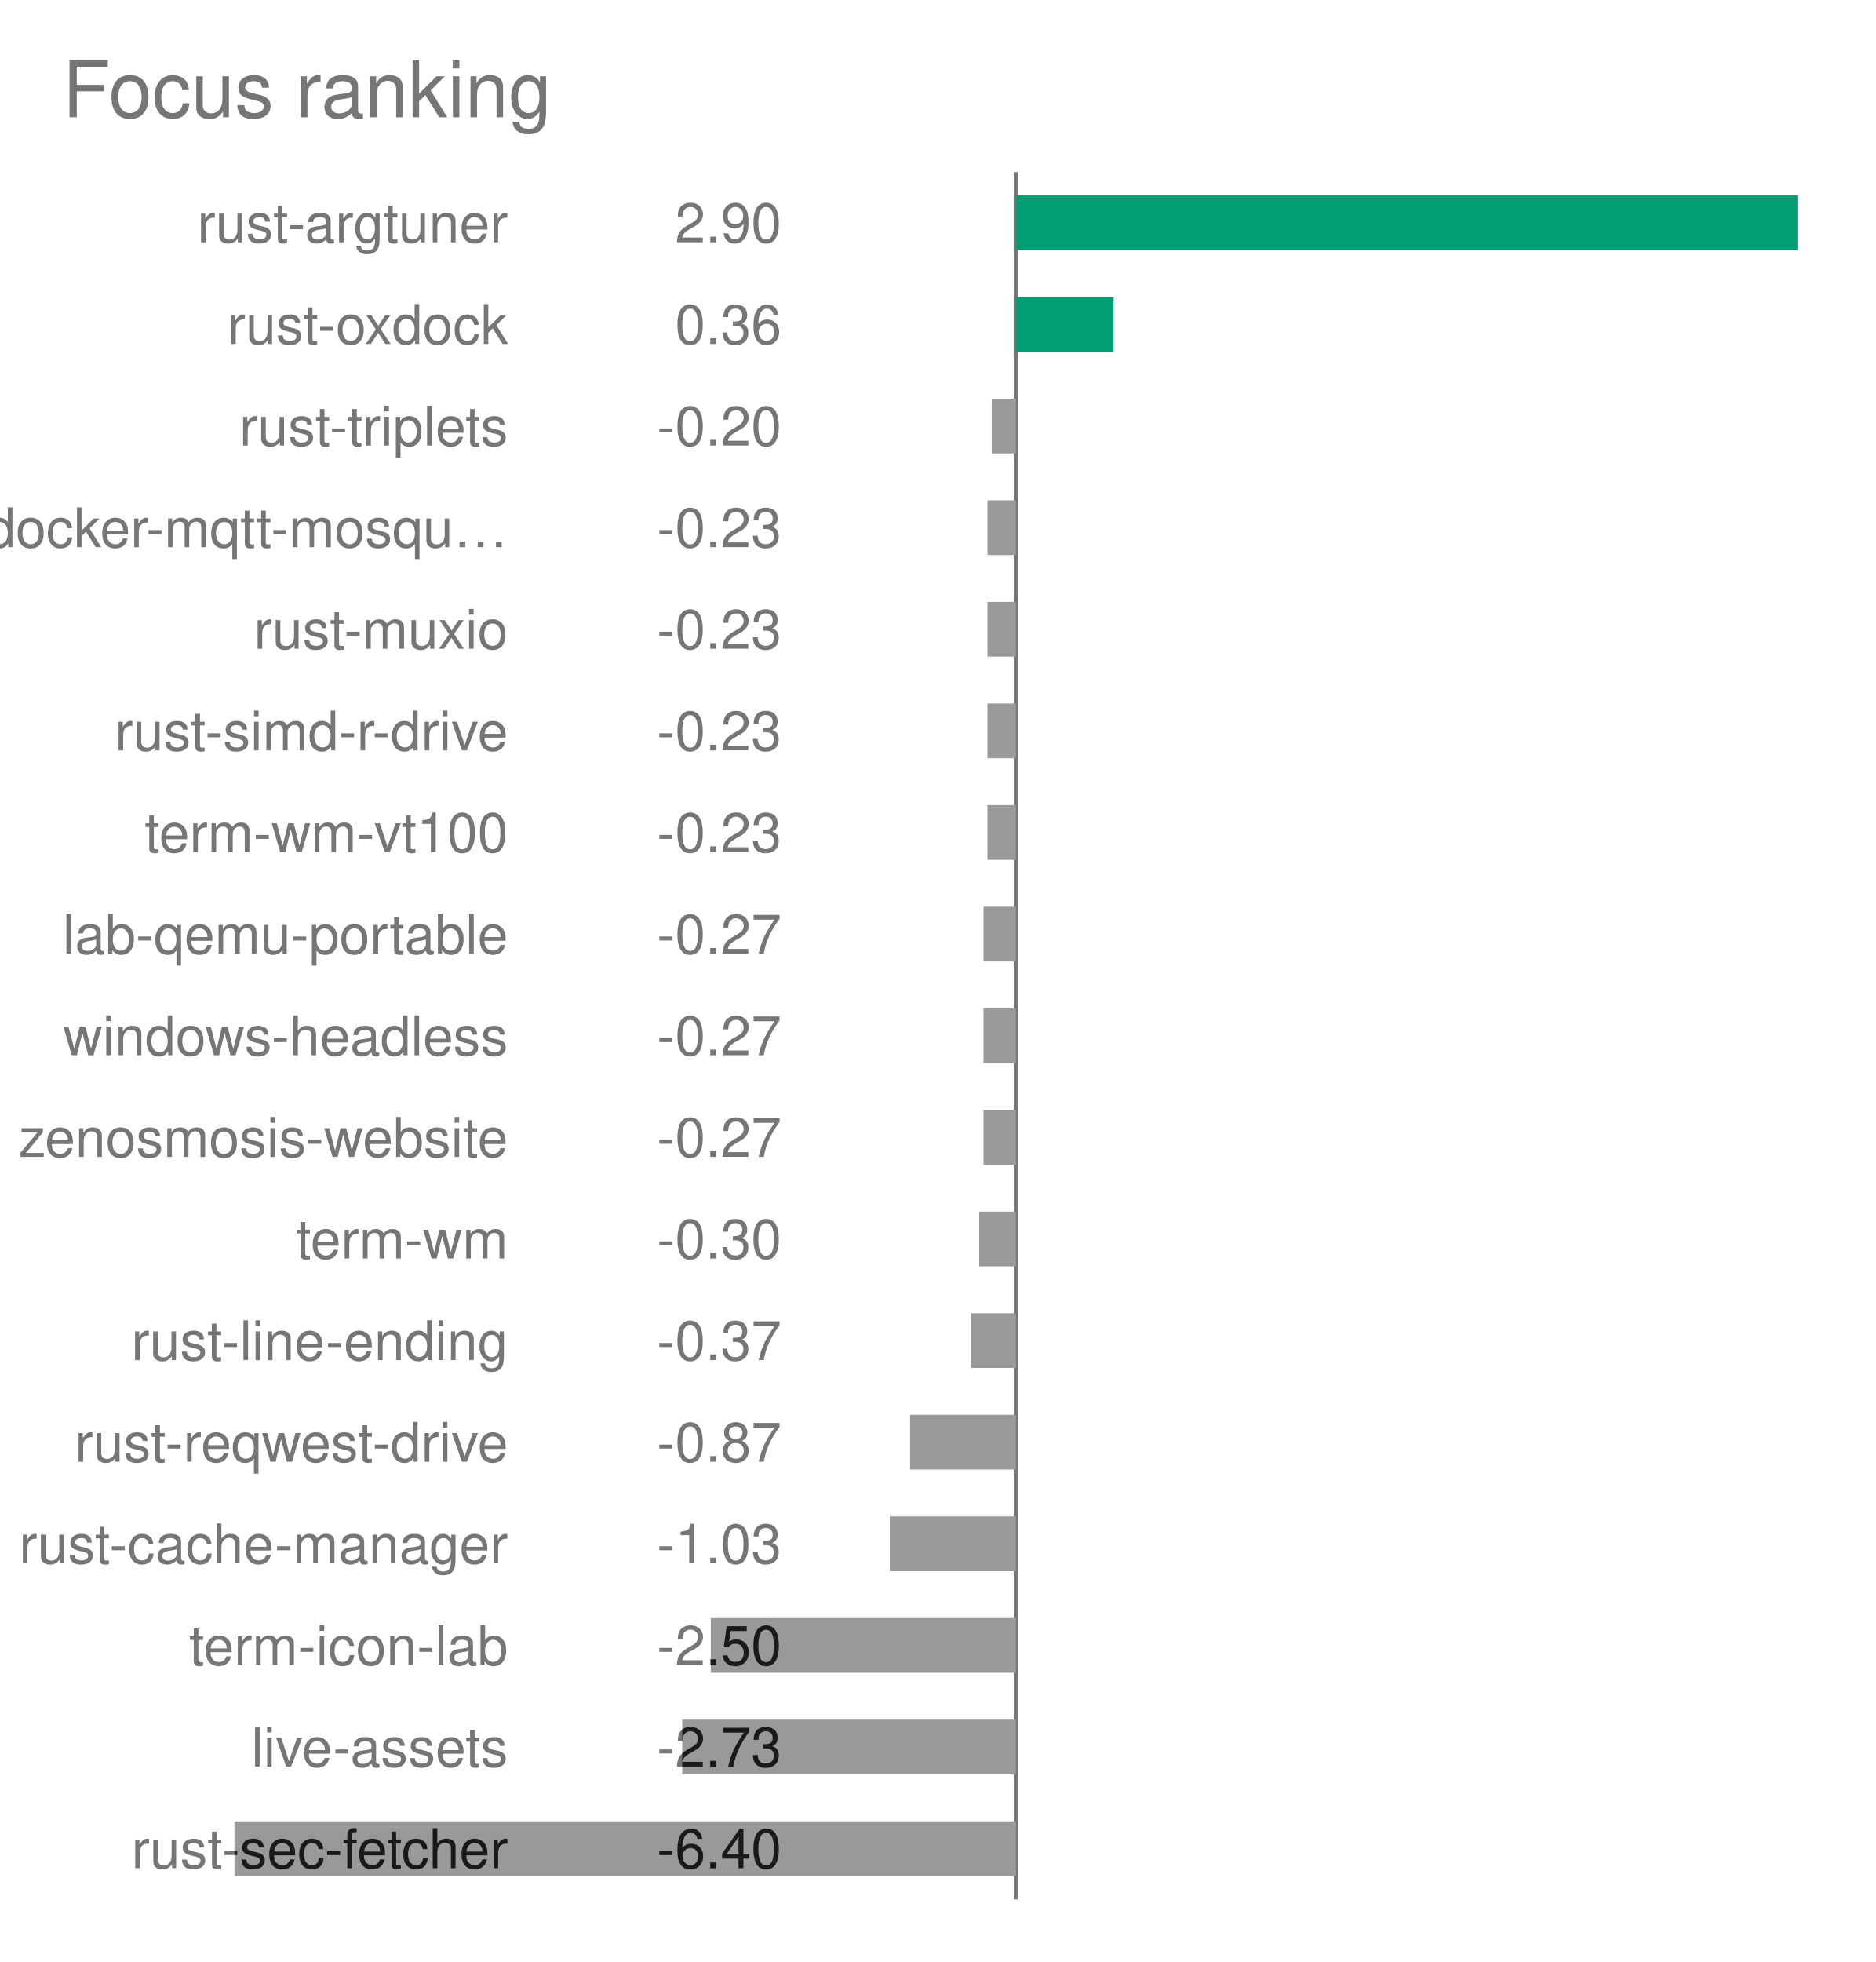
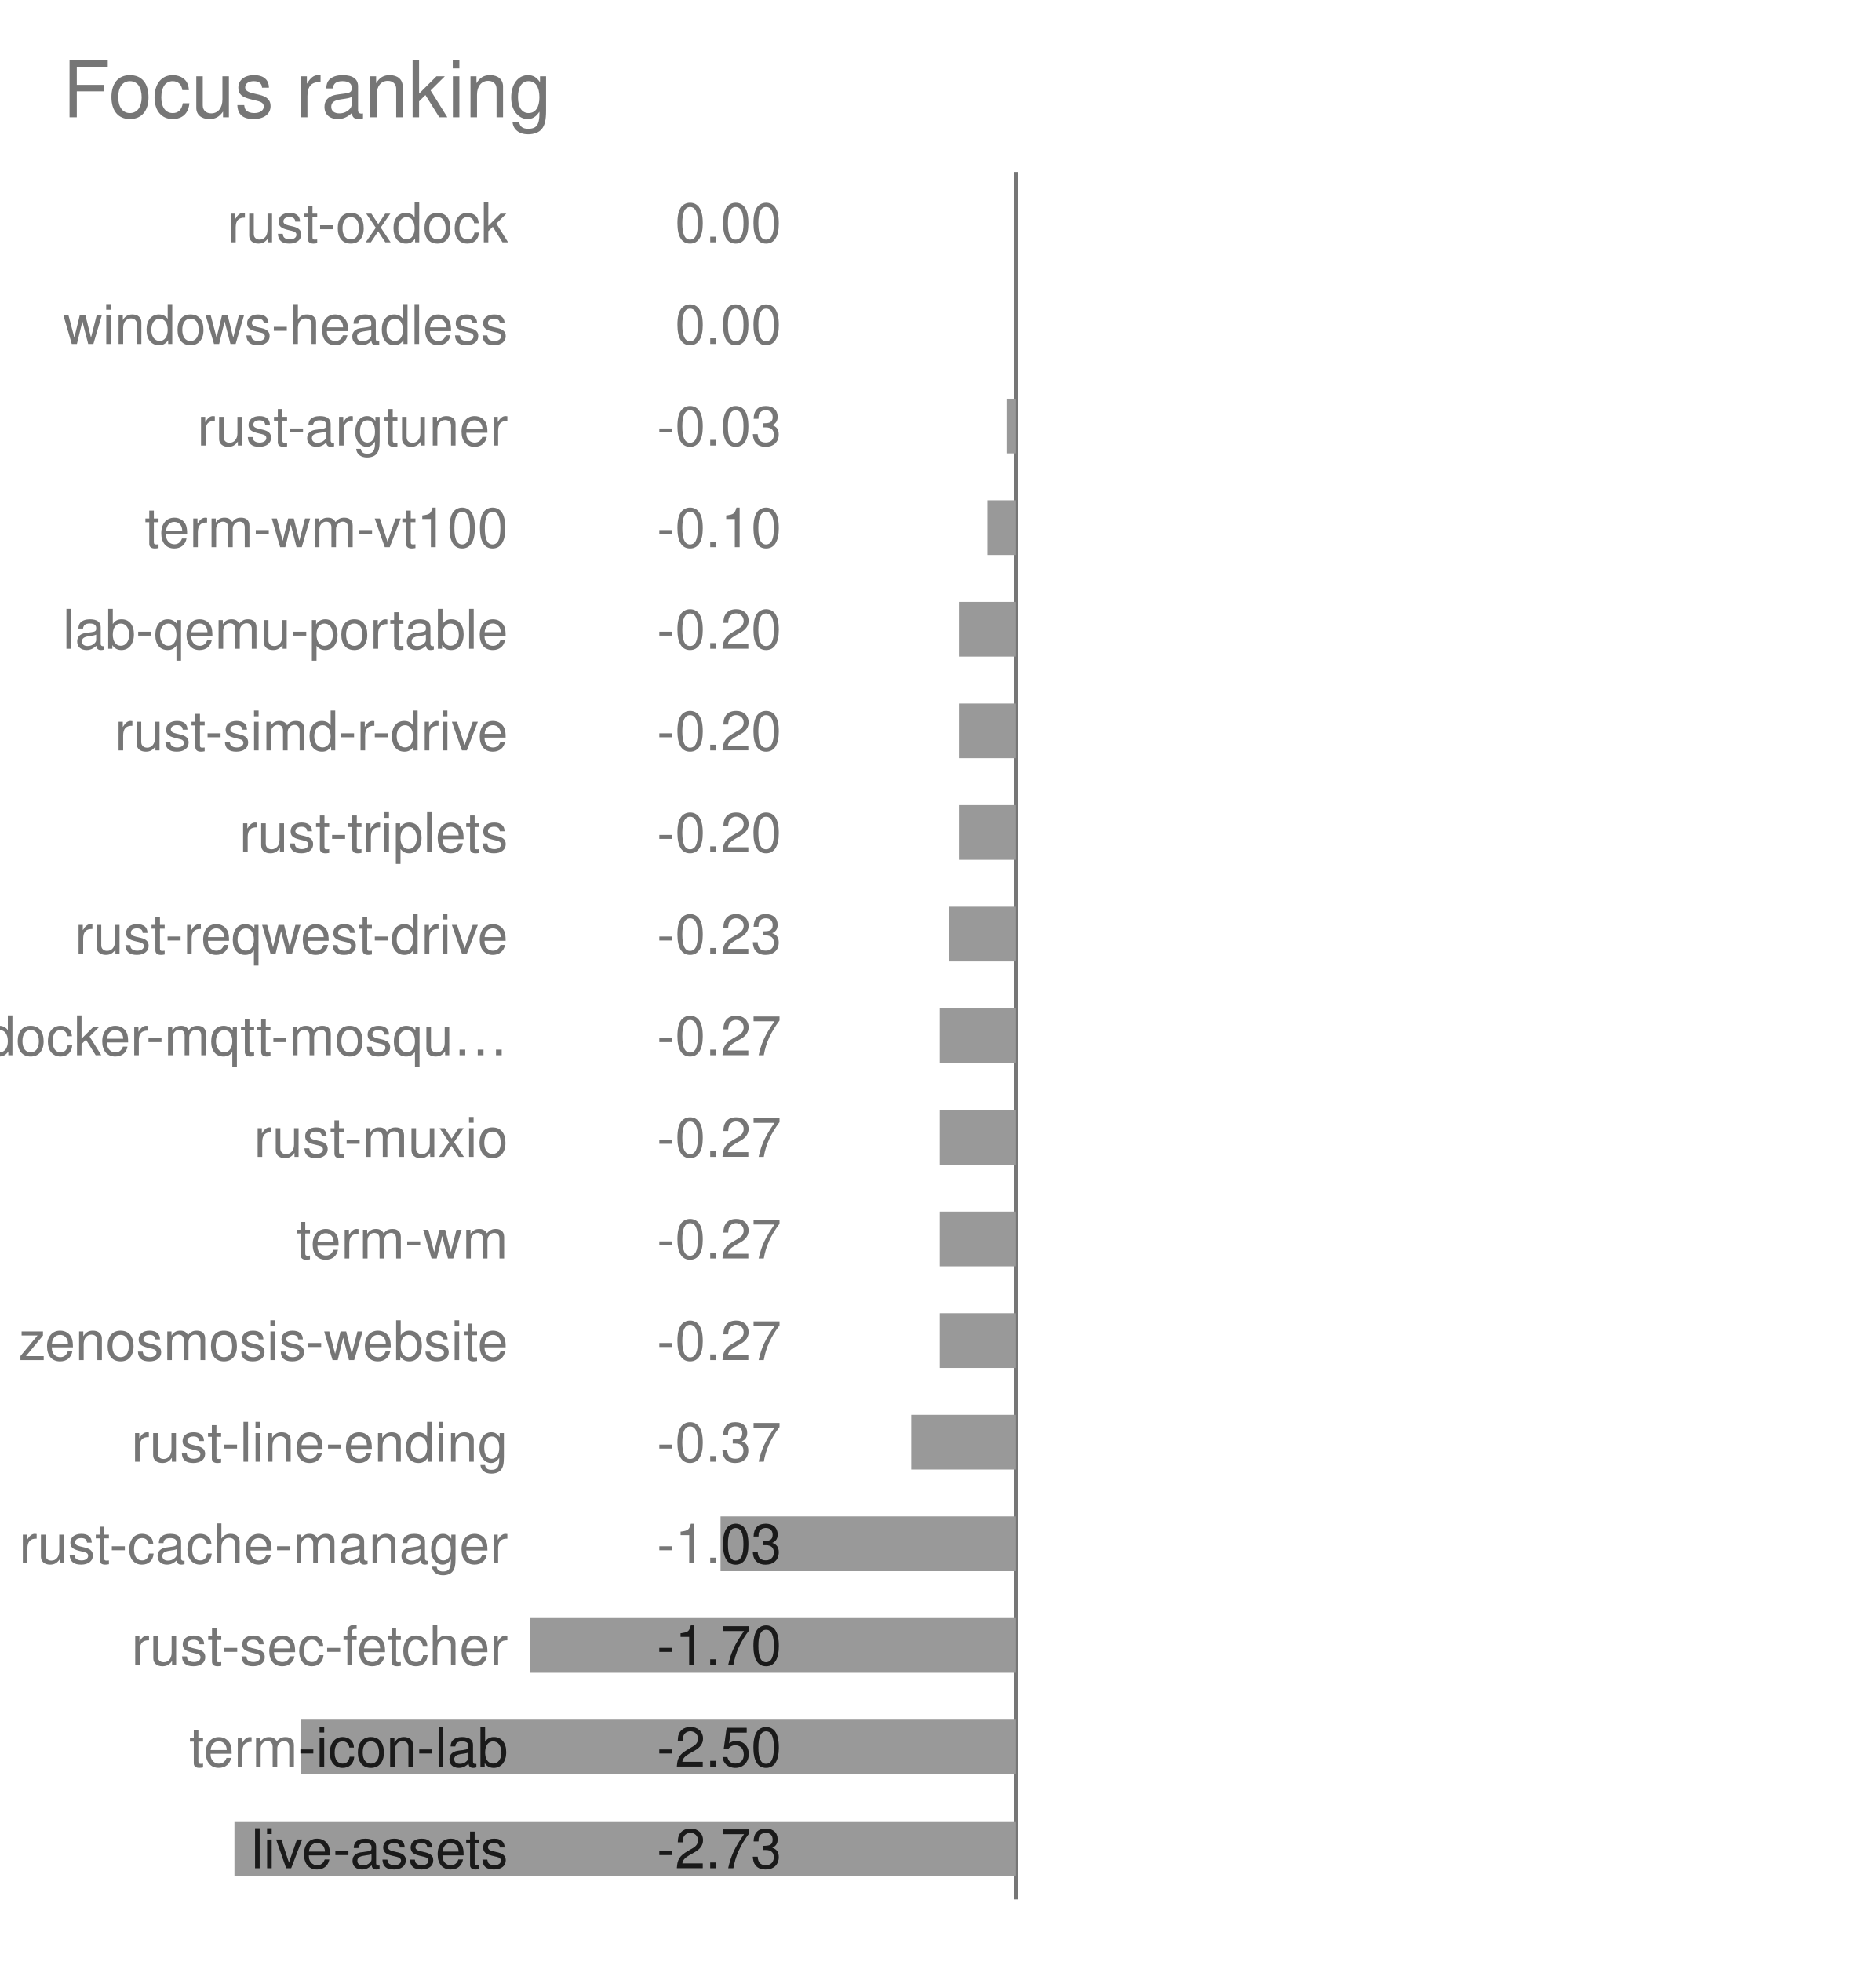
<svg xmlns="http://www.w3.org/2000/svg" viewBox="0 0 480.0 502.0" role="img" font-family="Helvetica, Arial, sans-serif">
  <text x="16" y="30" font-size="20" fill="#767676">Focus ranking</text>
  <line x1="260.0" y1="44.0" x2="260.0" y2="486.0" stroke="#767676" stroke-width="1" />
  <clipPath id="fc0">
-     <rect x="260.0" y="50.0" width="200.0" height="14" />
+     <rect x="260.0" y="50.0" width="0.0" height="14" />
  </clipPath>
-   <rect x="260.0" y="50.0" width="200.0" height="14" fill="#009E73" />
-   <text x="130.0" y="62.0" text-anchor="end" font-size="14" fill="#767676">rust-argtuner</text>
-   <text x="200.0" y="62.0" text-anchor="end" font-size="14" fill="#767676">2.90</text>
-   <text x="130.0" y="62.0" text-anchor="end" font-size="14" fill="#1a1a1a" clip-path="url(#fc0)">rust-argtuner</text>
-   <text x="200.0" y="62.0" text-anchor="end" font-size="14" fill="#1a1a1a" clip-path="url(#fc0)">2.90</text>
+   <rect x="260.0" y="50.0" width="0.0" height="14" fill="#009E73" />
+   <text x="130.0" y="62.0" text-anchor="end" font-size="14" fill="#767676">rust-oxdock</text>
+   <text x="200.0" y="62.0" text-anchor="end" font-size="14" fill="#767676">0.00</text>
+   <text x="130.0" y="62.0" text-anchor="end" font-size="14" fill="#1a1a1a" clip-path="url(#fc0)">rust-oxdock</text>
+   <text x="200.0" y="62.0" text-anchor="end" font-size="14" fill="#1a1a1a" clip-path="url(#fc0)">0.00</text>
  <clipPath id="fc1">
-     <rect x="260.0" y="76.0" width="25.0" height="14" />
+     <rect x="260.0" y="76.0" width="0.0" height="14" />
  </clipPath>
-   <rect x="260.0" y="76.0" width="25.0" height="14" fill="#009E73" />
-   <text x="130.0" y="88.0" text-anchor="end" font-size="14" fill="#767676">rust-oxdock</text>
-   <text x="200.0" y="88.0" text-anchor="end" font-size="14" fill="#767676">0.36</text>
-   <text x="130.0" y="88.0" text-anchor="end" font-size="14" fill="#1a1a1a" clip-path="url(#fc1)">rust-oxdock</text>
-   <text x="200.0" y="88.0" text-anchor="end" font-size="14" fill="#1a1a1a" clip-path="url(#fc1)">0.36</text>
+   <rect x="260.0" y="76.0" width="0.0" height="14" fill="#009E73" />
+   <text x="130.0" y="88.0" text-anchor="end" font-size="14" fill="#767676">windows-headless</text>
+   <text x="200.0" y="88.0" text-anchor="end" font-size="14" fill="#767676">0.00</text>
+   <text x="130.0" y="88.0" text-anchor="end" font-size="14" fill="#1a1a1a" clip-path="url(#fc1)">windows-headless</text>
+   <text x="200.0" y="88.0" text-anchor="end" font-size="14" fill="#1a1a1a" clip-path="url(#fc1)">0.00</text>
  <clipPath id="fc2">
-     <rect x="253.8" y="102.0" width="6.2" height="14" />
+     <rect x="257.6" y="102.0" width="2.4" height="14" />
  </clipPath>
-   <rect x="253.8" y="102.0" width="6.2" height="14" fill="#999999" />
-   <text x="130.0" y="114.0" text-anchor="end" font-size="14" fill="#767676">rust-triplets</text>
-   <text x="200.0" y="114.0" text-anchor="end" font-size="14" fill="#767676">-0.20</text>
-   <text x="130.0" y="114.0" text-anchor="end" font-size="14" fill="#1a1a1a" clip-path="url(#fc2)">rust-triplets</text>
-   <text x="200.0" y="114.0" text-anchor="end" font-size="14" fill="#1a1a1a" clip-path="url(#fc2)">-0.20</text>
+   <rect x="257.6" y="102.0" width="2.4" height="14" fill="#999999" />
+   <text x="130.0" y="114.0" text-anchor="end" font-size="14" fill="#767676">rust-argtuner</text>
+   <text x="200.0" y="114.0" text-anchor="end" font-size="14" fill="#767676">-0.03</text>
+   <text x="130.0" y="114.0" text-anchor="end" font-size="14" fill="#1a1a1a" clip-path="url(#fc2)">rust-argtuner</text>
+   <text x="200.0" y="114.0" text-anchor="end" font-size="14" fill="#1a1a1a" clip-path="url(#fc2)">-0.03</text>
  <clipPath id="fc3">
    <rect x="252.7" y="128.0" width="7.3" height="14" />
  </clipPath>
  <rect x="252.7" y="128.0" width="7.3" height="14" fill="#999999" />
-   <text x="130.0" y="140.0" text-anchor="end" font-size="14" fill="#767676">docker-mqtt-mosqu…</text>
-   <text x="200.0" y="140.0" text-anchor="end" font-size="14" fill="#767676">-0.23</text>
-   <text x="130.0" y="140.0" text-anchor="end" font-size="14" fill="#1a1a1a" clip-path="url(#fc3)">docker-mqtt-mosqu…</text>
-   <text x="200.0" y="140.0" text-anchor="end" font-size="14" fill="#1a1a1a" clip-path="url(#fc3)">-0.23</text>
+   <text x="130.0" y="140.0" text-anchor="end" font-size="14" fill="#767676">term-wm-vt100</text>
+   <text x="200.0" y="140.0" text-anchor="end" font-size="14" fill="#767676">-0.10</text>
+   <text x="130.0" y="140.0" text-anchor="end" font-size="14" fill="#1a1a1a" clip-path="url(#fc3)">term-wm-vt100</text>
+   <text x="200.0" y="140.0" text-anchor="end" font-size="14" fill="#1a1a1a" clip-path="url(#fc3)">-0.10</text>
  <clipPath id="fc4">
-     <rect x="252.7" y="154.0" width="7.3" height="14" />
+     <rect x="245.4" y="154.0" width="14.6" height="14" />
  </clipPath>
-   <rect x="252.7" y="154.0" width="7.3" height="14" fill="#999999" />
-   <text x="130.0" y="166.0" text-anchor="end" font-size="14" fill="#767676">rust-muxio</text>
-   <text x="200.0" y="166.0" text-anchor="end" font-size="14" fill="#767676">-0.23</text>
-   <text x="130.0" y="166.0" text-anchor="end" font-size="14" fill="#1a1a1a" clip-path="url(#fc4)">rust-muxio</text>
-   <text x="200.0" y="166.0" text-anchor="end" font-size="14" fill="#1a1a1a" clip-path="url(#fc4)">-0.23</text>
+   <rect x="245.4" y="154.0" width="14.6" height="14" fill="#999999" />
+   <text x="130.0" y="166.0" text-anchor="end" font-size="14" fill="#767676">lab-qemu-portable</text>
+   <text x="200.0" y="166.0" text-anchor="end" font-size="14" fill="#767676">-0.20</text>
+   <text x="130.0" y="166.0" text-anchor="end" font-size="14" fill="#1a1a1a" clip-path="url(#fc4)">lab-qemu-portable</text>
+   <text x="200.0" y="166.0" text-anchor="end" font-size="14" fill="#1a1a1a" clip-path="url(#fc4)">-0.20</text>
  <clipPath id="fc5">
-     <rect x="252.7" y="180.0" width="7.3" height="14" />
+     <rect x="245.4" y="180.0" width="14.6" height="14" />
  </clipPath>
-   <rect x="252.7" y="180.0" width="7.3" height="14" fill="#999999" />
+   <rect x="245.4" y="180.0" width="14.6" height="14" fill="#999999" />
  <text x="130.0" y="192.0" text-anchor="end" font-size="14" fill="#767676">rust-simd-r-drive</text>
-   <text x="200.0" y="192.0" text-anchor="end" font-size="14" fill="#767676">-0.23</text>
+   <text x="200.0" y="192.0" text-anchor="end" font-size="14" fill="#767676">-0.20</text>
  <text x="130.0" y="192.0" text-anchor="end" font-size="14" fill="#1a1a1a" clip-path="url(#fc5)">rust-simd-r-drive</text>
-   <text x="200.0" y="192.0" text-anchor="end" font-size="14" fill="#1a1a1a" clip-path="url(#fc5)">-0.23</text>
+   <text x="200.0" y="192.0" text-anchor="end" font-size="14" fill="#1a1a1a" clip-path="url(#fc5)">-0.20</text>
  <clipPath id="fc6">
-     <rect x="252.7" y="206.0" width="7.3" height="14" />
+     <rect x="245.4" y="206.0" width="14.6" height="14" />
  </clipPath>
-   <rect x="252.7" y="206.0" width="7.3" height="14" fill="#999999" />
-   <text x="130.0" y="218.0" text-anchor="end" font-size="14" fill="#767676">term-wm-vt100</text>
-   <text x="200.0" y="218.0" text-anchor="end" font-size="14" fill="#767676">-0.23</text>
-   <text x="130.0" y="218.0" text-anchor="end" font-size="14" fill="#1a1a1a" clip-path="url(#fc6)">term-wm-vt100</text>
-   <text x="200.0" y="218.0" text-anchor="end" font-size="14" fill="#1a1a1a" clip-path="url(#fc6)">-0.23</text>
+   <rect x="245.4" y="206.0" width="14.6" height="14" fill="#999999" />
+   <text x="130.0" y="218.0" text-anchor="end" font-size="14" fill="#767676">rust-triplets</text>
+   <text x="200.0" y="218.0" text-anchor="end" font-size="14" fill="#767676">-0.20</text>
+   <text x="130.0" y="218.0" text-anchor="end" font-size="14" fill="#1a1a1a" clip-path="url(#fc6)">rust-triplets</text>
+   <text x="200.0" y="218.0" text-anchor="end" font-size="14" fill="#1a1a1a" clip-path="url(#fc6)">-0.20</text>
  <clipPath id="fc7">
-     <rect x="251.7" y="232.0" width="8.3" height="14" />
+     <rect x="242.9" y="232.0" width="17.1" height="14" />
  </clipPath>
-   <rect x="251.7" y="232.0" width="8.3" height="14" fill="#999999" />
-   <text x="130.0" y="244.0" text-anchor="end" font-size="14" fill="#767676">lab-qemu-portable</text>
-   <text x="200.0" y="244.0" text-anchor="end" font-size="14" fill="#767676">-0.27</text>
-   <text x="130.0" y="244.0" text-anchor="end" font-size="14" fill="#1a1a1a" clip-path="url(#fc7)">lab-qemu-portable</text>
-   <text x="200.0" y="244.0" text-anchor="end" font-size="14" fill="#1a1a1a" clip-path="url(#fc7)">-0.27</text>
+   <rect x="242.9" y="232.0" width="17.1" height="14" fill="#999999" />
+   <text x="130.0" y="244.0" text-anchor="end" font-size="14" fill="#767676">rust-reqwest-drive</text>
+   <text x="200.0" y="244.0" text-anchor="end" font-size="14" fill="#767676">-0.23</text>
+   <text x="130.0" y="244.0" text-anchor="end" font-size="14" fill="#1a1a1a" clip-path="url(#fc7)">rust-reqwest-drive</text>
+   <text x="200.0" y="244.0" text-anchor="end" font-size="14" fill="#1a1a1a" clip-path="url(#fc7)">-0.23</text>
  <clipPath id="fc8">
-     <rect x="251.7" y="258.0" width="8.3" height="14" />
+     <rect x="240.5" y="258.0" width="19.5" height="14" />
  </clipPath>
-   <rect x="251.7" y="258.0" width="8.3" height="14" fill="#999999" />
-   <text x="130.0" y="270.0" text-anchor="end" font-size="14" fill="#767676">windows-headless</text>
+   <rect x="240.5" y="258.0" width="19.5" height="14" fill="#999999" />
+   <text x="130.0" y="270.0" text-anchor="end" font-size="14" fill="#767676">docker-mqtt-mosqu…</text>
  <text x="200.0" y="270.0" text-anchor="end" font-size="14" fill="#767676">-0.27</text>
-   <text x="130.0" y="270.0" text-anchor="end" font-size="14" fill="#1a1a1a" clip-path="url(#fc8)">windows-headless</text>
+   <text x="130.0" y="270.0" text-anchor="end" font-size="14" fill="#1a1a1a" clip-path="url(#fc8)">docker-mqtt-mosqu…</text>
  <text x="200.0" y="270.0" text-anchor="end" font-size="14" fill="#1a1a1a" clip-path="url(#fc8)">-0.27</text>
  <clipPath id="fc9">
-     <rect x="251.7" y="284.0" width="8.3" height="14" />
+     <rect x="240.5" y="284.0" width="19.5" height="14" />
  </clipPath>
-   <rect x="251.7" y="284.0" width="8.3" height="14" fill="#999999" />
-   <text x="130.0" y="296.0" text-anchor="end" font-size="14" fill="#767676">zenosmosis-website</text>
+   <rect x="240.5" y="284.0" width="19.5" height="14" fill="#999999" />
+   <text x="130.0" y="296.0" text-anchor="end" font-size="14" fill="#767676">rust-muxio</text>
  <text x="200.0" y="296.0" text-anchor="end" font-size="14" fill="#767676">-0.27</text>
-   <text x="130.0" y="296.0" text-anchor="end" font-size="14" fill="#1a1a1a" clip-path="url(#fc9)">zenosmosis-website</text>
+   <text x="130.0" y="296.0" text-anchor="end" font-size="14" fill="#1a1a1a" clip-path="url(#fc9)">rust-muxio</text>
  <text x="200.0" y="296.0" text-anchor="end" font-size="14" fill="#1a1a1a" clip-path="url(#fc9)">-0.27</text>
  <clipPath id="fc10">
-     <rect x="250.6" y="310.0" width="9.4" height="14" />
+     <rect x="240.5" y="310.0" width="19.5" height="14" />
  </clipPath>
-   <rect x="250.6" y="310.0" width="9.4" height="14" fill="#999999" />
+   <rect x="240.5" y="310.0" width="19.5" height="14" fill="#999999" />
  <text x="130.0" y="322.0" text-anchor="end" font-size="14" fill="#767676">term-wm</text>
-   <text x="200.0" y="322.0" text-anchor="end" font-size="14" fill="#767676">-0.30</text>
+   <text x="200.0" y="322.0" text-anchor="end" font-size="14" fill="#767676">-0.27</text>
  <text x="130.0" y="322.0" text-anchor="end" font-size="14" fill="#1a1a1a" clip-path="url(#fc10)">term-wm</text>
-   <text x="200.0" y="322.0" text-anchor="end" font-size="14" fill="#1a1a1a" clip-path="url(#fc10)">-0.30</text>
+   <text x="200.0" y="322.0" text-anchor="end" font-size="14" fill="#1a1a1a" clip-path="url(#fc10)">-0.27</text>
  <clipPath id="fc11">
-     <rect x="248.5" y="336.0" width="11.5" height="14" />
+     <rect x="240.5" y="336.0" width="19.5" height="14" />
  </clipPath>
-   <rect x="248.5" y="336.0" width="11.5" height="14" fill="#999999" />
-   <text x="130.0" y="348.0" text-anchor="end" font-size="14" fill="#767676">rust-line-ending</text>
-   <text x="200.0" y="348.0" text-anchor="end" font-size="14" fill="#767676">-0.37</text>
-   <text x="130.0" y="348.0" text-anchor="end" font-size="14" fill="#1a1a1a" clip-path="url(#fc11)">rust-line-ending</text>
-   <text x="200.0" y="348.0" text-anchor="end" font-size="14" fill="#1a1a1a" clip-path="url(#fc11)">-0.37</text>
+   <rect x="240.5" y="336.0" width="19.5" height="14" fill="#999999" />
+   <text x="130.0" y="348.0" text-anchor="end" font-size="14" fill="#767676">zenosmosis-website</text>
+   <text x="200.0" y="348.0" text-anchor="end" font-size="14" fill="#767676">-0.27</text>
+   <text x="130.0" y="348.0" text-anchor="end" font-size="14" fill="#1a1a1a" clip-path="url(#fc11)">zenosmosis-website</text>
+   <text x="200.0" y="348.0" text-anchor="end" font-size="14" fill="#1a1a1a" clip-path="url(#fc11)">-0.27</text>
  <clipPath id="fc12">
-     <rect x="232.9" y="362.0" width="27.1" height="14" />
+     <rect x="233.2" y="362.0" width="26.8" height="14" />
  </clipPath>
-   <rect x="232.9" y="362.0" width="27.1" height="14" fill="#999999" />
-   <text x="130.0" y="374.0" text-anchor="end" font-size="14" fill="#767676">rust-reqwest-drive</text>
-   <text x="200.0" y="374.0" text-anchor="end" font-size="14" fill="#767676">-0.87</text>
-   <text x="130.0" y="374.0" text-anchor="end" font-size="14" fill="#1a1a1a" clip-path="url(#fc12)">rust-reqwest-drive</text>
-   <text x="200.0" y="374.0" text-anchor="end" font-size="14" fill="#1a1a1a" clip-path="url(#fc12)">-0.87</text>
+   <rect x="233.2" y="362.0" width="26.8" height="14" fill="#999999" />
+   <text x="130.0" y="374.0" text-anchor="end" font-size="14" fill="#767676">rust-line-ending</text>
+   <text x="200.0" y="374.0" text-anchor="end" font-size="14" fill="#767676">-0.37</text>
+   <text x="130.0" y="374.0" text-anchor="end" font-size="14" fill="#1a1a1a" clip-path="url(#fc12)">rust-line-ending</text>
+   <text x="200.0" y="374.0" text-anchor="end" font-size="14" fill="#1a1a1a" clip-path="url(#fc12)">-0.37</text>
  <clipPath id="fc13">
-     <rect x="227.7" y="388.0" width="32.3" height="14" />
+     <rect x="184.4" y="388.0" width="75.6" height="14" />
  </clipPath>
-   <rect x="227.7" y="388.0" width="32.3" height="14" fill="#999999" />
+   <rect x="184.4" y="388.0" width="75.6" height="14" fill="#999999" />
  <text x="130.0" y="400.0" text-anchor="end" font-size="14" fill="#767676">rust-cache-manager</text>
  <text x="200.0" y="400.0" text-anchor="end" font-size="14" fill="#767676">-1.03</text>
  <text x="130.0" y="400.0" text-anchor="end" font-size="14" fill="#1a1a1a" clip-path="url(#fc13)">rust-cache-manager</text>
  <text x="200.0" y="400.0" text-anchor="end" font-size="14" fill="#1a1a1a" clip-path="url(#fc13)">-1.03</text>
  <clipPath id="fc14">
-     <rect x="181.9" y="414.0" width="78.1" height="14" />
+     <rect x="135.6" y="414.0" width="124.4" height="14" />
  </clipPath>
-   <rect x="181.9" y="414.0" width="78.1" height="14" fill="#999999" />
-   <text x="130.0" y="426.0" text-anchor="end" font-size="14" fill="#767676">term-icon-lab</text>
-   <text x="200.0" y="426.0" text-anchor="end" font-size="14" fill="#767676">-2.50</text>
-   <text x="130.0" y="426.0" text-anchor="end" font-size="14" fill="#1a1a1a" clip-path="url(#fc14)">term-icon-lab</text>
-   <text x="200.0" y="426.0" text-anchor="end" font-size="14" fill="#1a1a1a" clip-path="url(#fc14)">-2.50</text>
+   <rect x="135.6" y="414.0" width="124.4" height="14" fill="#999999" />
+   <text x="130.0" y="426.0" text-anchor="end" font-size="14" fill="#767676">rust-sec-fetcher</text>
+   <text x="200.0" y="426.0" text-anchor="end" font-size="14" fill="#767676">-1.70</text>
+   <text x="130.0" y="426.0" text-anchor="end" font-size="14" fill="#1a1a1a" clip-path="url(#fc14)">rust-sec-fetcher</text>
+   <text x="200.0" y="426.0" text-anchor="end" font-size="14" fill="#1a1a1a" clip-path="url(#fc14)">-1.70</text>
  <clipPath id="fc15">
-     <rect x="174.6" y="440.0" width="85.4" height="14" />
+     <rect x="77.1" y="440.0" width="182.9" height="14" />
  </clipPath>
-   <rect x="174.6" y="440.0" width="85.4" height="14" fill="#999999" />
-   <text x="130.0" y="452.0" text-anchor="end" font-size="14" fill="#767676">live-assets</text>
-   <text x="200.0" y="452.0" text-anchor="end" font-size="14" fill="#767676">-2.73</text>
-   <text x="130.0" y="452.0" text-anchor="end" font-size="14" fill="#1a1a1a" clip-path="url(#fc15)">live-assets</text>
-   <text x="200.0" y="452.0" text-anchor="end" font-size="14" fill="#1a1a1a" clip-path="url(#fc15)">-2.73</text>
+   <rect x="77.1" y="440.0" width="182.9" height="14" fill="#999999" />
+   <text x="130.0" y="452.0" text-anchor="end" font-size="14" fill="#767676">term-icon-lab</text>
+   <text x="200.0" y="452.0" text-anchor="end" font-size="14" fill="#767676">-2.50</text>
+   <text x="130.0" y="452.0" text-anchor="end" font-size="14" fill="#1a1a1a" clip-path="url(#fc15)">term-icon-lab</text>
+   <text x="200.0" y="452.0" text-anchor="end" font-size="14" fill="#1a1a1a" clip-path="url(#fc15)">-2.50</text>
  <clipPath id="fc16">
    <rect x="60.0" y="466.0" width="200.0" height="14" />
  </clipPath>
  <rect x="60.0" y="466.0" width="200.0" height="14" fill="#999999" />
-   <text x="130.0" y="478.0" text-anchor="end" font-size="14" fill="#767676">rust-sec-fetcher</text>
-   <text x="200.0" y="478.0" text-anchor="end" font-size="14" fill="#767676">-6.40</text>
-   <text x="130.0" y="478.0" text-anchor="end" font-size="14" fill="#1a1a1a" clip-path="url(#fc16)">rust-sec-fetcher</text>
-   <text x="200.0" y="478.0" text-anchor="end" font-size="14" fill="#1a1a1a" clip-path="url(#fc16)">-6.40</text>
+   <text x="130.0" y="478.0" text-anchor="end" font-size="14" fill="#767676">live-assets</text>
+   <text x="200.0" y="478.0" text-anchor="end" font-size="14" fill="#767676">-2.73</text>
+   <text x="130.0" y="478.0" text-anchor="end" font-size="14" fill="#1a1a1a" clip-path="url(#fc16)">live-assets</text>
+   <text x="200.0" y="478.0" text-anchor="end" font-size="14" fill="#1a1a1a" clip-path="url(#fc16)">-2.73</text>
</svg>
